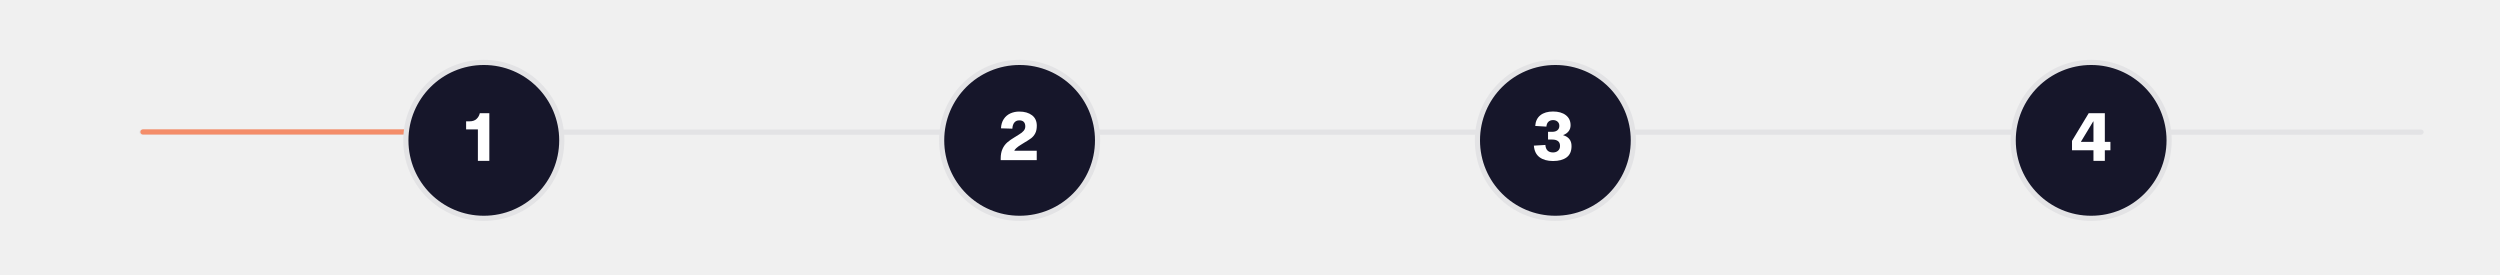
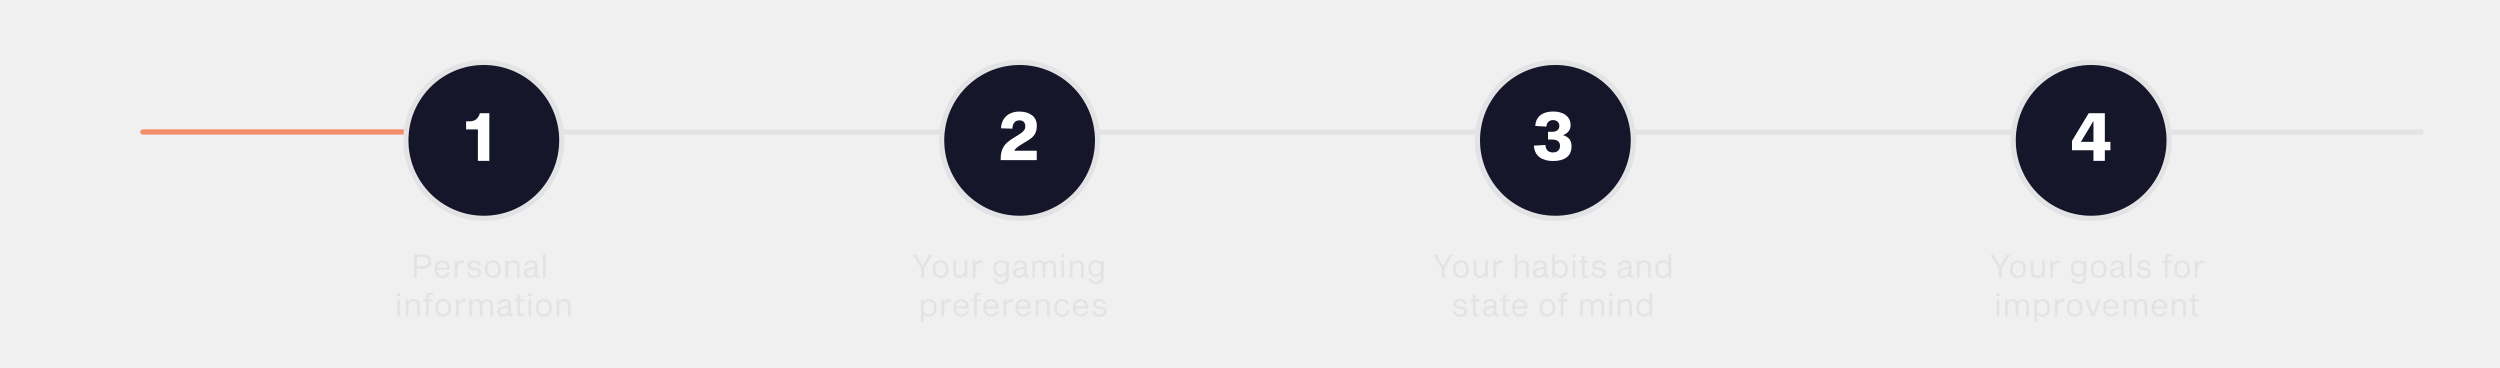
- <svg xmlns="http://www.w3.org/2000/svg" viewBox="0 0 9175.77 1007.71">
+ <svg xmlns="http://www.w3.org/2000/svg" viewBox="0 0 9175.77 1348.9">
  <defs>
    <style>
-       .cls-1, .cls-2 {
+       .cls-1, .cls-2, .cls-5 {
        fill: #e3e3e5;
      }

      .cls-1, .cls-3 {
        stroke: #e3e3e5;
      }

      .cls-1, .cls-2, .cls-3 {
        stroke-linecap: round;
        stroke-miterlimit: 10;
        stroke-width: 19px;
      }

      .cls-2 {
        stroke: #f48d69;
      }

      .cls-3 {
        fill: #16162a;
      }

      .cls-4 {
        fill: #fff;
      }
    </style>
  </defs>
  <g id="Layer_10" data-name="Layer 10">
    <line id="background-line" class="cls-1" x1="521.06" y1="484.94" x2="8885.9" y2="484.94" />
    <line id="progress-line" class="cls-2" x1="524.78" y1="484.28" x2="2010.59" y2="484.28" />
    <g>
      <circle class="cls-3" cx="1775.79" cy="515.21" r="286.17" />
      <circle class="cls-3" cx="3742.26" cy="515.21" r="286.17" />
      <circle class="cls-3" cx="5708.73" cy="515.21" r="286.17" />
      <circle class="cls-3" cx="7675.2" cy="515.21" r="286.17" />
    </g>
-     <path class="cls-4" d="M1796,415.51v175h-42V475h-43.25V445.26H1724q15.75,0,25-8.63a39.91,39.91,0,0,0,12-21.12Z" />
+     <path class="cls-4" d="M1796,415.5v175h-42V475h-43.25V445.25H1724q15.75,0,25-8.62a39.9,39.9,0,0,0,12-21.13Z" />
    <path class="cls-4" d="M3805.13,553.25v34.5H3672.88v-6q0-20.75,6.62-35.12A70.11,70.11,0,0,1,3696.63,523a177.52,177.52,0,0,1,26.5-18.75l17.25-10.75q11-6.5,16.87-13.5a24.16,24.16,0,0,0,5.88-16q0-10.74-5.5-16.5t-16.5-5.75q-11.25,0-17.88,7.63t-7.62,22.87L3673.88,471q1-20,10.12-33.87a56.76,56.76,0,0,1,24-20.75,78.09,78.09,0,0,1,33.13-6.88q28.74,0,46.5,13.38t17.75,38.62q0,17.25-6,28.25A53.58,53.58,0,0,1,3785,507.13,255.88,255.88,0,0,1,3760.38,523l-14,8.75A101.26,101.26,0,0,0,3729.75,544q-6.37,6-6.62,9.25Z" />
    <path class="cls-4" d="M5697.76,483.75q11.74,0,18.63-5.87t6.87-15.88q0-9.75-6.5-15.5t-16.5-5.75q-10.24,0-16.87,6t-7.63,18l-41-2.5q1.76-25.74,19-39.37t46.5-13.63q29.25,0,46.75,13.38t17.5,37.12q0,13-7.37,22.25a42.14,42.14,0,0,1-19.38,13.5v1q13.76,3.75,22,13.63t8.25,26.12q0,28.26-18.25,41.5T5700.26,591q-31,0-49.62-13.87t-20.88-42.63L5672,532q2,27.51,28.25,27.5,11.25,0,18.38-6.37t7.12-17.63q0-11.75-7.37-17.5t-20.63-5.75h-16v-28.5Z" />
-     <path class="cls-4" d="M7666.15,415.51h59.25V520.76h20.5v30.75h-20.5v39h-41.75v-39H7604.9V517Zm17.5,30.25h-1l-44.75,74v1h45.75Z" />
+     <path class="cls-4" d="M7666.15,415.5h59.25V520.75h20.5V551.5h-20.5v39h-41.75v-39H7604.9V517Zm17.5,30.25h-1l-44.75,74v1h45.75Z" />
+     <g>
+       <path class="cls-5" d="M1555,934.56q13.38,0,20.72,6.8t7.33,18.76q0,12.07-7.33,18.88T1555,985.8h-25v33.26h-10.65v-84.5Zm-1.53,42.13q9,0,13.84-4.2t4.85-12.37q0-8.16-4.85-12.37t-13.84-4.2H1530v33.14Z" />
+       <path class="cls-5" d="M1650.82,1001.31a28.51,28.51,0,0,1-9.35,13.66q-6.75,5.5-18.58,5.51a27.72,27.72,0,0,1-14.92-4,26.88,26.88,0,0,1-10.11-11.42,38.48,38.48,0,0,1-3.61-17.1,39,39,0,0,1,3.55-17.1,26.65,26.65,0,0,1,10-11.42,27.71,27.71,0,0,1,15-4,28.16,28.16,0,0,1,15.32,4.2,26.85,26.85,0,0,1,10.24,12.07q3.56,7.88,3,18.64h-47q.23,9.83,5.32,15.92a16.45,16.45,0,0,0,13.26,6.09q7.56,0,11.89-3.67a19.17,19.17,0,0,0,6-8.64ZM1610.05,969a22.86,22.86,0,0,0-5.51,13.49h36.57a22.66,22.66,0,0,0-5.56-13.49,16.31,16.31,0,0,0-12.78-5.45A16.1,16.1,0,0,0,1610.05,969Z" />
+       <path class="cls-5" d="M1668.69,956.81h9.46v10.65h.36a19.88,19.88,0,0,1,7.57-8.82,21.71,21.71,0,0,1,12-3.25,29.24,29.24,0,0,1,5.32.47v9.59c-2.6-.24-4.54-.36-5.8-.36q-8.64,0-13.78,5.33t-5.15,16.33v32.31h-9.94Z" />
+       <path class="cls-5" d="M1755.32,974.91a13.81,13.81,0,0,0-5.57-8.58,17,17,0,0,0-10.17-3.13q-6.16,0-9.83,2.72a8.68,8.68,0,0,0-3.67,7.34,6.43,6.43,0,0,0,3.32,6,29.55,29.55,0,0,0,9.47,3l6.62,1.07q9.71,1.65,15.09,5.38t5.39,12.49q0,9.22-7.16,14.26t-18.41,5q-11.24,0-18.52-5.33a20.6,20.6,0,0,1-8.58-14.08l9.12-2a15.55,15.55,0,0,0,6.15,10.12,20,20,0,0,0,12,3.49q6.75,0,11-3a9.44,9.44,0,0,0,4.26-8.11,6.94,6.94,0,0,0-3.49-6.51q-3.49-2-10.59-3.31l-6.51-1.18q-8.88-1.54-14.09-5.21t-5.2-12a15.51,15.51,0,0,1,3-9.35,19.34,19.34,0,0,1,8.47-6.39,32.1,32.1,0,0,1,12.3-2.24,29.06,29.06,0,0,1,11.78,2.36,23.64,23.64,0,0,1,8.76,6.39,18.48,18.48,0,0,1,4.2,8.76Z" />
+       <path class="cls-5" d="M1824.14,959.41a27,27,0,0,1,10.35,11.36,42,42,0,0,1,0,34.32,27,27,0,0,1-10.35,11.36,31.61,31.61,0,0,1-30.89,0,27,27,0,0,1-10.36-11.36,42,42,0,0,1,0-34.32,27,27,0,0,1,10.36-11.36,31.68,31.68,0,0,1,30.89,0Zm-1.42,46.33q5.27-6.57,5.26-17.81t-5.26-17.81a18.25,18.25,0,0,0-28,0q-5.26,6.57-5.27,17.81t5.27,17.81a18.25,18.25,0,0,0,28,0Z" />
+       <path class="cls-5" d="M1864.91,956.81v8.87h.35a19.62,19.62,0,0,1,8-7.57,24.59,24.59,0,0,1,11.6-2.72q9.58,0,15.86,5.68t6.27,16.45v41.54h-9.94V981q0-9-3.61-13.08t-11.19-4.08a15.79,15.79,0,0,0-14.55,9.17,25.35,25.35,0,0,0-2.37,11.54v34.56h-9.94V956.81Z" />
+       <path class="cls-5" d="M1979.59,1010.65v8.41a20.1,20.1,0,0,1-6,.59c-3.24,0-5.7-.67-7.4-2s-2.7-3.43-3-6.28h-.35a18.32,18.32,0,0,1-9,6.93,33.63,33.63,0,0,1-12,2.19,20.9,20.9,0,0,1-9.7-2.25,17.5,17.5,0,0,1-7-6.45,18,18,0,0,1-2.6-9.65q0-9.69,6.45-14t18.88-5.86a72.64,72.64,0,0,0,9.35-1.72,9.91,9.91,0,0,0,4.44-2.18,5,5,0,0,0,1.24-3.56,10.37,10.37,0,0,0-3.32-8.16q-3.32-3-10.29-3a17.18,17.18,0,0,0-9.53,2.72q-4.2,2.73-5.86,8.88l-9.11-2.25a21.5,21.5,0,0,1,8.82-13.08,27.81,27.81,0,0,1,16-4.55q12,0,17.58,5.2t5.62,14v32.66a4.57,4.57,0,0,0,.83,3.14,3.08,3.08,0,0,0,2.36.89A11.09,11.09,0,0,0,1979.59,1010.65ZM1962.9,985.8q-1.31,1.55-5,2.37t-10.95,1.77a22.87,22.87,0,0,0-10.06,3.73,9.58,9.58,0,0,0-4.14,8.35,9.94,9.94,0,0,0,3,7.63,11.28,11.28,0,0,0,8,2.78,23.33,23.33,0,0,0,8.87-1.78,16.68,16.68,0,0,0,7.34-5.85q3-4.09,3-10.6Z" />
+       <path class="cls-5" d="M2002.78,1019.06h-9.94V933.37h9.94Z" />
+       <path class="cls-5" d="M1468.26,1086.75h-10.18v-11.36h10.18Zm-.12,74.33h-9.94v-62.26h9.94Z" />
+       <path class="cls-5" d="M1498.56,1098.82v8.88h.35a19.68,19.68,0,0,1,8-7.57,24.6,24.6,0,0,1,11.6-2.73q9.59,0,15.86,5.69t6.27,16.45v41.54h-9.94V1123q0-9-3.61-13.08t-11.18-4.08a15.79,15.79,0,0,0-14.56,9.17,25.35,25.35,0,0,0-2.37,11.54v34.56h-9.94v-62.26Z" />
+       <path class="cls-5" d="M1575.84,1083.91q-2.25,1.54-2.25,6.39v8.52h14.32v7.7h-14.32v54.56h-9.94v-54.56h-10.41v-7.7h10.41v-9.46q0-15.39,16.81-15.39a28,28,0,0,1,9.11,1.19v8.16a34.33,34.33,0,0,0-7.57-1A10.81,10.81,0,0,0,1575.84,1083.91Z" />
+       <path class="cls-5" d="M1642.18,1101.43a27,27,0,0,1,10.35,11.36,42,42,0,0,1,0,34.32,27,27,0,0,1-10.35,11.36,31.61,31.61,0,0,1-30.89,0,27,27,0,0,1-10.36-11.36,42,42,0,0,1,0-34.32,27,27,0,0,1,10.36-11.36,31.61,31.61,0,0,1,30.89,0Zm-1.42,46.33q5.27-6.57,5.26-17.81t-5.26-17.81a18.25,18.25,0,0,0-28,0q-5.26,6.57-5.27,17.81t5.27,17.81a18.25,18.25,0,0,0,28,0Z" />
+       <path class="cls-5" d="M1673.48,1098.82H1683v10.66h.35a19.84,19.84,0,0,1,7.58-8.82,21.68,21.68,0,0,1,11.95-3.26,29.24,29.24,0,0,1,5.32.48v9.58q-3.9-.35-5.8-.35-8.64,0-13.78,5.32t-5.15,16.34v32.31h-9.94Z" />
+       <path class="cls-5" d="M1799.34,1099.89a18.35,18.35,0,0,1,7.46,7.46,24.66,24.66,0,0,1,2.78,12.19v41.54h-9.94V1123q0-9-3.32-13.08t-10.17-4.08a14,14,0,0,0-10.89,5.09q-4.5,5.08-4.5,15.15v35h-9.94V1123q0-9-3.26-13.08t-10.11-4.08a13.81,13.81,0,0,0-10.89,5.26q-4.5,5.28-4.5,15.45v34.56h-9.94v-62.26h9.47v8.88h.35a20.32,20.32,0,0,1,7.69-7.57,21.16,21.16,0,0,1,10.54-2.73,21.52,21.52,0,0,1,10.83,2.73,18.06,18.06,0,0,1,7.39,8q7.58-10.76,20.6-10.77A21.69,21.69,0,0,1,1799.34,1099.89Z" />
+       <path class="cls-5" d="M1882.13,1152.67v8.41a20.1,20.1,0,0,1-6,.59c-3.24,0-5.7-.67-7.4-2s-2.7-3.44-3-6.28h-.35a18.32,18.32,0,0,1-9,6.93,33.63,33.63,0,0,1-12,2.19,20.9,20.9,0,0,1-9.7-2.25,17.5,17.5,0,0,1-7-6.45,18,18,0,0,1-2.6-9.65q0-9.7,6.45-14t18.88-5.86a72.64,72.64,0,0,0,9.35-1.72,9.81,9.81,0,0,0,4.44-2.19,5,5,0,0,0,1.24-3.55,10.37,10.37,0,0,0-3.32-8.16q-3.31-3-10.29-3a17.18,17.18,0,0,0-9.53,2.72q-4.2,2.73-5.86,8.88l-9.11-2.25a21.5,21.5,0,0,1,8.82-13.08,27.74,27.74,0,0,1,16-4.56q12,0,17.58,5.21t5.62,14v32.66a4.62,4.62,0,0,0,.83,3.14,3.08,3.08,0,0,0,2.37.89A11.07,11.07,0,0,0,1882.13,1152.67Zm-16.69-24.85q-1.31,1.54-5,2.37t-11,1.77a22.92,22.92,0,0,0-10.06,3.73,9.56,9.56,0,0,0-4.14,8.34,10,10,0,0,0,3,7.64,11.28,11.28,0,0,0,8,2.78,23.33,23.33,0,0,0,8.87-1.78,16.68,16.68,0,0,0,7.34-5.85q3-4.1,3-10.6Z" />
+       <path class="cls-5" d="M1919.41,1153.56a15,15,0,0,0,3.07-.89v8.41a12,12,0,0,1-3.61,1,30.76,30.76,0,0,1-5,.42q-7.92,0-11.48-3.26t-3.55-11.06v-41.66H1888.4v-7.7h10.41V1081h9.94v17.87h14.32v7.7h-14.32v40.59c0,2.53.5,4.3,1.48,5.33s2.74,1.54,5.27,1.54A19.22,19.22,0,0,0,1919.41,1153.56Z" />
+       <path class="cls-5" d="M1949.7,1086.75h-10.18v-11.36h10.18Zm-.12,74.33h-9.94v-62.26h9.94Z" />
+       <path class="cls-5" d="M2011.42,1101.43a27,27,0,0,1,10.36,11.36,42,42,0,0,1,0,34.32,27,27,0,0,1-10.36,11.36,31.61,31.61,0,0,1-30.89,0,27,27,0,0,1-10.35-11.36,42,42,0,0,1,0-34.32,27,27,0,0,1,10.35-11.36,31.61,31.61,0,0,1,30.89,0Zm-1.42,46.33q5.26-6.57,5.27-17.81t-5.27-17.81a18.25,18.25,0,0,0-28,0q-5.27,6.57-5.26,17.81t5.26,17.81a18.25,18.25,0,0,0,28,0Z" />
+       <path class="cls-5" d="M2052.19,1098.82v8.88h.36a19.6,19.6,0,0,1,8-7.57,24.6,24.6,0,0,1,11.6-2.73q9.58,0,15.86,5.69t6.27,16.45v41.54h-9.94V1123q0-9-3.61-13.08t-11.18-4.08A15.79,15.79,0,0,0,2055,1115a25.35,25.35,0,0,0-2.37,11.54v34.56h-9.94v-62.26Z" />
+     </g>
+     <g>
+       <path class="cls-5" d="M3386.8,976.33,3411,934.56h11.71L3392,985.45v33.61h-10.65v-33.5l-30.65-51h11.95Z" />
+       <path class="cls-5" d="M3467.69,959.41a27,27,0,0,1,10.36,11.36,42,42,0,0,1,0,34.32,27,27,0,0,1-10.36,11.36,31.59,31.59,0,0,1-30.88,0,27,27,0,0,1-10.36-11.36,42,42,0,0,1,0-34.32,27,27,0,0,1,10.36-11.36,31.66,31.66,0,0,1,30.88,0Zm-1.41,46.33q5.25-6.57,5.26-17.81t-5.26-17.81a18.25,18.25,0,0,0-28.05,0q-5.28,6.57-5.27,17.81t5.27,17.81a18.25,18.25,0,0,0,28.05,0Z" />
+       <path class="cls-5" d="M3541.13,1019.06v-8.88h-.36a20.44,20.44,0,0,1-8.16,7.58,24.71,24.71,0,0,1-11.6,2.72q-9.59,0-15.8-5.68T3499,998.35V956.81h9.94v38.1q0,9,3.55,13.08t11.12,4.08a16,16,0,0,0,12.08-5.26q5-5.26,5-15.45V956.81h9.94v62.25Z" />
+       <path class="cls-5" d="M3570.6,956.81h9.47v10.65h.35a19.88,19.88,0,0,1,7.57-8.82,21.73,21.73,0,0,1,12-3.25,29.24,29.24,0,0,1,5.32.47v9.59q-3.9-.36-5.8-.36-8.64,0-13.78,5.33t-5.15,16.33v32.31h-9.94Z" />
+       <path class="cls-5" d="M3693,956.81h9.47v58q0,14.09-7.7,20.77t-20.59,6.68q-10.29,0-17.57-4.61t-10.12-14l9.47-2.25q1.89,6.63,6.51,9.65t11.71,3q18.34,0,18.35-19.77v-8.4h-.36a16.57,16.57,0,0,1-7.57,7.1,25.82,25.82,0,0,1-11.72,2.61,27.21,27.21,0,0,1-14.26-3.73,25.62,25.62,0,0,1-9.71-10.59,37.51,37.51,0,0,1,0-31.6,25.59,25.59,0,0,1,9.71-10.6,27.2,27.2,0,0,1,14.26-3.72,25.8,25.8,0,0,1,12,2.72,17.44,17.44,0,0,1,7.81,7.45h.36Zm-8.76,48.1a18.41,18.41,0,0,0,6.63-7.81,26.77,26.77,0,0,0,2.37-11.54q0-9.81-5.21-15.91a16.9,16.9,0,0,0-13.49-6.1,17.23,17.23,0,0,0-13.73,6q-5.21,6-5.21,16t5.21,16a18.41,18.41,0,0,0,23.43,3.31Z" />
+       <path class="cls-5" d="M3775.1,1010.65v8.41a20,20,0,0,1-6,.59c-3.24,0-5.7-.67-7.4-2s-2.7-3.43-3-6.28h-.35a18.3,18.3,0,0,1-9,6.93,33.53,33.53,0,0,1-12,2.19,20.94,20.94,0,0,1-9.71-2.25,17.48,17.48,0,0,1-7-6.45,18,18,0,0,1-2.6-9.65q0-9.69,6.45-14t18.88-5.86a73,73,0,0,0,9.35-1.72,9.92,9.92,0,0,0,4.43-2.18,5,5,0,0,0,1.25-3.56,10.37,10.37,0,0,0-3.32-8.16q-3.32-3-10.29-3a17.16,17.16,0,0,0-9.53,2.72q-4.2,2.73-5.86,8.88l-9.11-2.25a21.52,21.52,0,0,1,8.81-13.08,27.87,27.87,0,0,1,16-4.55q12,0,17.58,5.2t5.62,14v32.66a4.57,4.57,0,0,0,.83,3.14,3.08,3.08,0,0,0,2.36.89A11,11,0,0,0,3775.1,1010.65Zm-16.68-24.85q-1.3,1.55-5,2.37t-10.95,1.77a22.87,22.87,0,0,0-10.06,3.73,9.58,9.58,0,0,0-4.14,8.35,10,10,0,0,0,3,7.63,11.32,11.32,0,0,0,8,2.78,23.34,23.34,0,0,0,8.88-1.78,16.73,16.73,0,0,0,7.34-5.85q3-4.09,3-10.6Z" />
+       <path class="cls-5" d="M3865.58,957.87a18.35,18.35,0,0,1,7.46,7.46,24.69,24.69,0,0,1,2.78,12.19v41.54h-9.94V981q0-9-3.32-13.08t-10.18-4.08a14,14,0,0,0-10.88,5.09Q3837,974,3837,984v35h-9.94V981q0-9-3.26-13.08t-10.12-4.08a13.81,13.81,0,0,0-10.88,5.27q-4.5,5.27-4.5,15.44v34.56h-9.94V956.81h9.47v8.87h.35a20.25,20.25,0,0,1,7.69-7.57,21.15,21.15,0,0,1,10.54-2.72,21.51,21.51,0,0,1,10.83,2.72,18,18,0,0,1,7.39,8q7.57-10.77,20.6-10.77A21.68,21.68,0,0,1,3865.58,957.87Z" />
+       <path class="cls-5" d="M3905.52,944.73h-10.18V933.37h10.18Zm-.12,74.33h-9.94V956.81h9.94Z" />
+       <path class="cls-5" d="M3935.82,956.81v8.87h.35a19.68,19.68,0,0,1,8-7.57,24.59,24.59,0,0,1,11.6-2.72q9.58,0,15.86,5.68t6.27,16.45v41.54H3968V981q0-9-3.61-13.08t-11.18-4.08a15.79,15.79,0,0,0-14.56,9.17,25.35,25.35,0,0,0-2.37,11.54v34.56h-9.94V956.81Z" />
+       <path class="cls-5" d="M4041.5,956.81H4051v58q0,14.09-7.69,20.77t-20.59,6.68q-10.3,0-17.58-4.61t-10.12-14l9.47-2.25q1.89,6.63,6.51,9.65t11.72,3q18.34,0,18.34-19.77v-8.4h-.35a16.6,16.6,0,0,1-7.58,7.1,25.79,25.79,0,0,1-11.72,2.61,27.26,27.26,0,0,1-14.26-3.73,25.6,25.6,0,0,1-9.7-10.59,37.51,37.51,0,0,1,0-31.6,25.57,25.57,0,0,1,9.7-10.6,27.25,27.25,0,0,1,14.26-3.72,25.84,25.84,0,0,1,12,2.72,17.49,17.49,0,0,1,7.81,7.45h.35Zm-8.75,48.1a18.39,18.39,0,0,0,6.62-7.81,26.77,26.77,0,0,0,2.37-11.54q0-9.81-5.21-15.91a16.9,16.9,0,0,0-13.49-6.1,17.23,17.23,0,0,0-13.73,6q-5.2,6-5.2,16t5.2,16a17.16,17.16,0,0,0,13.73,6.1A17.33,17.33,0,0,0,4032.75,1004.91Z" />
+       <path class="cls-5" d="M3398.05,1159.72a17.61,17.61,0,0,1-7.81-7.64h-.36v30.77h-9.94v-84h9.47v9.47h.35a18.6,18.6,0,0,1,8-8,25.8,25.8,0,0,1,12.31-2.9,26.27,26.27,0,0,1,24.5,15.45,43,43,0,0,1,0,34.2,26.27,26.27,0,0,1-24.5,15.45A25.72,25.72,0,0,1,3398.05,1159.72Zm-3.55-47.58q-5.33,6.57-5.33,17.81t5.33,17.81a17.1,17.1,0,0,0,14,6.57,17.35,17.35,0,0,0,14.2-6.57q5.33-6.57,5.33-17.81t-5.33-17.81a17.35,17.35,0,0,0-14.2-6.57A17.1,17.1,0,0,0,3394.5,1112.14Z" />
+       <path class="cls-5" d="M3455.44,1098.82h9.47v10.66h.36a19.82,19.82,0,0,1,7.57-8.82,21.7,21.7,0,0,1,11.95-3.26,29.35,29.35,0,0,1,5.33.48v9.58c-2.6-.23-4.54-.35-5.8-.35q-8.64,0-13.79,5.32t-5.14,16.34v32.31h-9.95Z" />
+       <path class="cls-5" d="M3555.45,1143.32a28.46,28.46,0,0,1-9.35,13.67q-6.75,5.51-18.58,5.51a27.78,27.78,0,0,1-14.91-4,26.9,26.9,0,0,1-10.12-11.42,38.48,38.48,0,0,1-3.61-17.1,39,39,0,0,1,3.55-17.1,26.71,26.71,0,0,1,10-11.42,27.72,27.72,0,0,1,15-4,28.23,28.23,0,0,1,15.33,4.21,26.83,26.83,0,0,1,10.23,12.07q3.55,7.88,3,18.64h-47q.24,9.83,5.32,15.92a16.45,16.45,0,0,0,13.26,6.09q7.58,0,11.89-3.67a19.17,19.17,0,0,0,6-8.64ZM3514.68,1111a22.89,22.89,0,0,0-5.51,13.5h36.57a22.63,22.63,0,0,0-5.56-13.5,16.31,16.31,0,0,0-12.78-5.44A16.13,16.13,0,0,0,3514.68,1111Z" />
+       <path class="cls-5" d="M3587.4,1083.91q-2.25,1.54-2.25,6.39v8.52h14.33v7.7h-14.33v54.56h-9.94v-54.56H3564.8v-7.7h10.41v-9.46q0-15.39,16.81-15.39a28,28,0,0,1,9.11,1.19v8.16a34.25,34.25,0,0,0-7.57-1A10.81,10.81,0,0,0,3587.4,1083.91Z" />
+       <path class="cls-5" d="M3665.4,1143.32a28.53,28.53,0,0,1-9.35,13.67q-6.75,5.51-18.58,5.51a27.81,27.81,0,0,1-14.92-4,27,27,0,0,1-10.12-11.42,38.61,38.61,0,0,1-3.61-17.1,39,39,0,0,1,3.56-17.1,26.58,26.58,0,0,1,10-11.42,27.72,27.72,0,0,1,15-4,28.19,28.19,0,0,1,15.32,4.21,26.85,26.85,0,0,1,10.24,12.07q3.56,7.88,3,18.64h-47q.24,9.83,5.33,15.92a16.45,16.45,0,0,0,13.26,6.09q7.56,0,11.89-3.67a19.17,19.17,0,0,0,6-8.64ZM3624.62,1111a22.88,22.88,0,0,0-5.5,13.5h36.57a22.69,22.69,0,0,0-5.56-13.5,16.34,16.34,0,0,0-12.78-5.44A16.16,16.16,0,0,0,3624.62,1111Z" />
+       <path class="cls-5" d="M3683.26,1098.82h9.47v10.66h.36a19.82,19.82,0,0,1,7.57-8.82,21.7,21.7,0,0,1,12-3.26,29.35,29.35,0,0,1,5.33.48v9.58c-2.6-.23-4.54-.35-5.8-.35q-8.64,0-13.79,5.32t-5.14,16.34v32.31h-9.95Z" />
+       <path class="cls-5" d="M3783.27,1143.32a28.46,28.46,0,0,1-9.35,13.67q-6.75,5.51-18.58,5.51a27.8,27.8,0,0,1-14.91-4,26.9,26.9,0,0,1-10.12-11.42,38.48,38.48,0,0,1-3.61-17.1,39,39,0,0,1,3.55-17.1,26.71,26.71,0,0,1,10-11.42,27.72,27.72,0,0,1,15-4,28.23,28.23,0,0,1,15.33,4.21,26.83,26.83,0,0,1,10.23,12.07q3.55,7.88,3,18.64h-47q.24,9.83,5.32,15.92a16.48,16.48,0,0,0,13.26,6.09q7.57,0,11.89-3.67a19.17,19.17,0,0,0,6-8.64ZM3742.5,1111a22.82,22.82,0,0,0-5.5,13.5h36.57A22.7,22.7,0,0,0,3768,1111a16.31,16.31,0,0,0-12.78-5.44A16.13,16.13,0,0,0,3742.5,1111Z" />
+       <path class="cls-5" d="M3810.61,1098.82v8.88h.35a19.68,19.68,0,0,1,8.05-7.57,24.6,24.6,0,0,1,11.6-2.73q9.58,0,15.86,5.69t6.27,16.45v41.54h-9.94V1123q0-9-3.61-13.08t-11.19-4.08a15.79,15.79,0,0,0-14.55,9.17,25.35,25.35,0,0,0-2.37,11.54v34.56h-9.94v-62.26Z" />
+       <path class="cls-5" d="M3909.31,1150.07a25.21,25.21,0,0,0,5.8-9.94l10.18,1.54a32.42,32.42,0,0,1-9.23,14.55q-6.75,6.29-18.47,6.28a28.33,28.33,0,0,1-15.09-4,26.82,26.82,0,0,1-10.17-11.36,42.45,42.45,0,0,1,0-34.26,26.75,26.75,0,0,1,10.17-11.42,28.33,28.33,0,0,1,15.09-4q11.37,0,17.58,5.51a31.66,31.66,0,0,1,8.7,11.66l-9.35,3.07q-4.86-12.08-16.93-12.07a16.34,16.34,0,0,0-13.61,6.57q-5.08,6.57-5.09,17.81t5.09,17.81a16.34,16.34,0,0,0,13.61,6.57Q3905.29,1154.33,3909.31,1150.07Z" />
+       <path class="cls-5" d="M3994.4,1143.32a28.4,28.4,0,0,1-9.35,13.67q-6.74,5.51-18.58,5.51a27.8,27.8,0,0,1-14.91-4,27,27,0,0,1-10.12-11.42,38.48,38.48,0,0,1-3.61-17.1,39.17,39.17,0,0,1,3.55-17.1,26.71,26.71,0,0,1,10-11.42,27.72,27.72,0,0,1,15-4,28.23,28.23,0,0,1,15.33,4.21,26.85,26.85,0,0,1,10.24,12.07q3.54,7.88,3,18.64h-47q.24,9.83,5.33,15.92a16.45,16.45,0,0,0,13.25,6.09q7.58,0,11.9-3.67a19.07,19.07,0,0,0,6-8.64ZM3953.63,1111a22.88,22.88,0,0,0-5.5,13.5h36.57a22.75,22.75,0,0,0-5.56-13.5,16.34,16.34,0,0,0-12.79-5.44A16.15,16.15,0,0,0,3953.63,1111Z" />
+       <path class="cls-5" d="M4050.26,1116.93a13.76,13.76,0,0,0-5.56-8.58,17,17,0,0,0-10.18-3.13q-6.15,0-9.82,2.72a8.65,8.65,0,0,0-3.67,7.34,6.43,6.43,0,0,0,3.31,6,29.89,29.89,0,0,0,9.47,3l6.63,1.07q9.7,1.65,15.09,5.38t5.38,12.49q0,9.22-7.16,14.26t-18.4,5q-11.25,0-18.52-5.33a20.57,20.57,0,0,1-8.58-14.08l9.11-2a15.59,15.59,0,0,0,6.15,10.11,19.94,19.94,0,0,0,12,3.5q6.75,0,11-3a9.44,9.44,0,0,0,4.27-8.11,6.94,6.94,0,0,0-3.5-6.51q-3.48-2-10.59-3.31l-6.51-1.19q-8.88-1.53-14.08-5.2t-5.21-12a15.52,15.52,0,0,1,3-9.35,19.25,19.25,0,0,1,8.46-6.39,32.15,32.15,0,0,1,12.31-2.25,29,29,0,0,1,11.78,2.37,23.69,23.69,0,0,1,8.75,6.39,18.48,18.48,0,0,1,4.2,8.76Z" />
+     </g>
+     <g>
+       <path class="cls-5" d="M5296.82,976.33,5321,934.56h11.71L5302,985.45v33.61h-10.65v-33.5l-30.65-51h12Z" />
+       <path class="cls-5" d="M5377.72,959.41a27.09,27.09,0,0,1,10.35,11.36,42,42,0,0,1,0,34.32,27,27,0,0,1-10.35,11.36,31.61,31.61,0,0,1-30.89,0,27,27,0,0,1-10.36-11.36,42,42,0,0,1,0-34.32,27,27,0,0,1,10.36-11.36,31.68,31.68,0,0,1,30.89,0Zm-1.42,46.33q5.25-6.57,5.26-17.81t-5.26-17.81a18.25,18.25,0,0,0-28.05,0q-5.27,6.57-5.27,17.81t5.27,17.81a18.25,18.25,0,0,0,28.05,0Z" />
+       <path class="cls-5" d="M5451.15,1019.06v-8.88h-.36a20.44,20.44,0,0,1-8.16,7.58,24.74,24.74,0,0,1-11.6,2.72q-9.58,0-15.8-5.68T5409,998.35V956.81H5419v38.1q0,9,3.55,13.08t11.12,4.08a16,16,0,0,0,12.07-5.26q5-5.26,5-15.45V956.81h9.94v62.25Z" />
+       <path class="cls-5" d="M5480.62,956.81h9.47v10.65h.35a19.84,19.84,0,0,1,7.58-8.82,21.67,21.67,0,0,1,11.95-3.25,29.24,29.24,0,0,1,5.32.47v9.59q-3.9-.36-5.8-.36-8.64,0-13.78,5.33t-5.15,16.33v32.31h-9.94Z" />
+       <path class="cls-5" d="M5569.38,933.37v32.31h.35a20.55,20.55,0,0,1,8.11-7.57,23.73,23.73,0,0,1,11.3-2.72q9.46,0,15.68,5.68t6.22,16.45v41.54h-9.94V981q0-9-3.61-13.08t-11.19-4.08a15,15,0,0,0-8.16,2.48,18,18,0,0,0-6.34,7.34,25.79,25.79,0,0,0-2.42,11.6v33.85h-9.94V933.37Z" />
+       <path class="cls-5" d="M5683.58,1010.65v8.41a20,20,0,0,1-6,.59c-3.24,0-5.7-.67-7.4-2s-2.7-3.43-3-6.28h-.35a18.3,18.3,0,0,1-9,6.93,33.53,33.53,0,0,1-11.95,2.19,20.87,20.87,0,0,1-9.7-2.25,17.5,17.5,0,0,1-7-6.45,18,18,0,0,1-2.6-9.65q0-9.69,6.45-14t18.88-5.86a72.64,72.64,0,0,0,9.35-1.72,9.81,9.81,0,0,0,4.43-2.18,5,5,0,0,0,1.25-3.56,10.37,10.37,0,0,0-3.32-8.16q-3.32-3-10.29-3a17.18,17.18,0,0,0-9.53,2.72q-4.2,2.73-5.86,8.88l-9.11-2.25a21.5,21.5,0,0,1,8.82-13.08,27.81,27.81,0,0,1,16-4.55q12,0,17.58,5.2t5.62,14v32.66a4.57,4.57,0,0,0,.83,3.14,3.08,3.08,0,0,0,2.36.89A11,11,0,0,0,5683.58,1010.65ZM5666.9,985.8q-1.31,1.55-5,2.37t-10.95,1.77a22.87,22.87,0,0,0-10.06,3.73,9.58,9.58,0,0,0-4.14,8.35,9.94,9.94,0,0,0,3,7.63,11.28,11.28,0,0,0,8,2.78,23.34,23.34,0,0,0,8.88-1.78,16.68,16.68,0,0,0,7.34-5.85q3-4.09,3-10.6Z" />
+       <path class="cls-5" d="M5741.57,959.41a26.81,26.81,0,0,1,10,11.42,43,43,0,0,1,0,34.2,26.27,26.27,0,0,1-24.5,15.45,26.08,26.08,0,0,1-12.43-3,17.52,17.52,0,0,1-7.93-7.93h-.35v9.47h-9.47V933.37h9.94V965.8h.36a18,18,0,0,1,7.87-7.57,25.23,25.23,0,0,1,12-2.84A26.75,26.75,0,0,1,5741.57,959.41Zm-2,46.33q5.32-6.57,5.33-17.81t-5.33-17.81a17.35,17.35,0,0,0-14.2-6.57,17.1,17.1,0,0,0-14,6.57q-5.32,6.57-5.33,17.81t5.33,17.81a17.1,17.1,0,0,0,14,6.57A17.35,17.35,0,0,0,5739.56,1005.74Z" />
+       <path class="cls-5" d="M5782.05,944.73h-10.18V933.37h10.18Zm-.12,74.33H5772V956.81h9.94Z" />
+       <path class="cls-5" d="M5826.9,1011.54a15.12,15.12,0,0,0,3.08-.89v8.41a12,12,0,0,1-3.61,1,30.85,30.85,0,0,1-5,.42q-7.93,0-11.48-3.26t-3.55-11.06V964.5H5795.9v-7.69h10.41V938.94h9.94v17.87h14.32v7.69h-14.32v40.59c0,2.53.49,4.3,1.48,5.33s2.74,1.54,5.27,1.54A19.05,19.05,0,0,0,5826.9,1011.54Z" />
+       <path class="cls-5" d="M5883.71,974.91a13.79,13.79,0,0,0-5.56-8.58A17,17,0,0,0,5868,963.2q-6.15,0-9.82,2.72a8.65,8.65,0,0,0-3.67,7.34,6.43,6.43,0,0,0,3.31,6,29.63,29.63,0,0,0,9.47,3l6.63,1.07q9.7,1.65,15.09,5.38t5.38,12.49q0,9.22-7.16,14.26t-18.4,5q-11.25,0-18.52-5.33a20.53,20.53,0,0,1-8.58-14.08l9.11-2a15.63,15.63,0,0,0,6.15,10.12,20,20,0,0,0,12,3.49q6.73,0,11-3a9.44,9.44,0,0,0,4.26-8.11,6.94,6.94,0,0,0-3.49-6.51q-3.49-2-10.59-3.31l-6.51-1.18q-8.88-1.54-14.08-5.21t-5.21-12a15.52,15.52,0,0,1,3-9.35,19.25,19.25,0,0,1,8.46-6.39,32.15,32.15,0,0,1,12.31-2.24,29,29,0,0,1,11.77,2.36,23.64,23.64,0,0,1,8.76,6.39,18.48,18.48,0,0,1,4.2,8.76Z" />
+       <path class="cls-5" d="M5994.36,1010.65v8.41a20,20,0,0,1-6,.59c-3.24,0-5.7-.67-7.4-2s-2.7-3.43-3-6.28h-.35a18.3,18.3,0,0,1-9,6.93,33.53,33.53,0,0,1-12,2.19,20.87,20.87,0,0,1-9.7-2.25,17.5,17.5,0,0,1-7-6.45,18,18,0,0,1-2.6-9.65q0-9.69,6.45-14t18.88-5.86a72.64,72.64,0,0,0,9.35-1.72,9.81,9.81,0,0,0,4.43-2.18,5,5,0,0,0,1.25-3.56,10.37,10.37,0,0,0-3.32-8.16q-3.31-3-10.29-3a17.18,17.18,0,0,0-9.53,2.72q-4.2,2.73-5.86,8.88l-9.11-2.25a21.5,21.5,0,0,1,8.82-13.08,27.81,27.81,0,0,1,16-4.55q12,0,17.58,5.2t5.62,14v32.66a4.57,4.57,0,0,0,.83,3.14,3.08,3.08,0,0,0,2.36.89A11,11,0,0,0,5994.36,1010.65Zm-16.68-24.85q-1.31,1.55-5,2.37t-10.95,1.77a22.87,22.87,0,0,0-10.06,3.73,9.58,9.58,0,0,0-4.14,8.35,9.94,9.94,0,0,0,3,7.63,11.28,11.28,0,0,0,8,2.78,23.34,23.34,0,0,0,8.88-1.78,16.68,16.68,0,0,0,7.34-5.85q3-4.09,3-10.6Z" />
+       <path class="cls-5" d="M6017.09,956.81v8.87h.35a19.68,19.68,0,0,1,8.05-7.57,24.59,24.59,0,0,1,11.6-2.72q9.58,0,15.86,5.68t6.27,16.45v41.54h-9.94V981q0-9-3.61-13.08t-11.18-4.08a15.79,15.79,0,0,0-14.56,9.17,25.35,25.35,0,0,0-2.37,11.54v34.56h-9.94V956.81Z" />
+       <path class="cls-5" d="M6115.26,958.23a18.1,18.1,0,0,1,7.87,7.57h.35V933.37h9.94v85.69H6124v-9.47h-.36a17.52,17.52,0,0,1-7.93,7.93,26.08,26.08,0,0,1-12.43,3,26.24,26.24,0,0,1-24.49-15.45,43,43,0,0,1,0-34.2,26.21,26.21,0,0,1,24.49-15.44A25.3,25.3,0,0,1,6115.26,958.23Zm3.61,47.51q5.32-6.57,5.32-17.81t-5.32-17.81a17.12,17.12,0,0,0-14-6.57,17.35,17.35,0,0,0-14.2,6.57q-5.32,6.57-5.33,17.81t5.33,17.81a17.35,17.35,0,0,0,14.2,6.57A17.12,17.12,0,0,0,6118.87,1005.74Z" />
+       <path class="cls-5" d="M5374.58,1116.93a13.81,13.81,0,0,0-5.56-8.58,17,17,0,0,0-10.18-3.13q-6.17,0-9.83,2.72a8.67,8.67,0,0,0-3.66,7.34,6.43,6.43,0,0,0,3.31,6,29.8,29.8,0,0,0,9.47,3l6.63,1.07q9.69,1.65,15.08,5.38t5.39,12.49q0,9.22-7.16,14.26t-18.4,5q-11.25,0-18.53-5.33a20.6,20.6,0,0,1-8.58-14.08l9.12-2a15.55,15.55,0,0,0,6.15,10.11,19.93,19.93,0,0,0,11.95,3.5q6.75,0,11-3a9.45,9.45,0,0,0,4.26-8.11,6.93,6.93,0,0,0-3.49-6.51q-3.5-2-10.59-3.31l-6.51-1.19q-8.88-1.53-14.08-5.2t-5.21-12a15.46,15.46,0,0,1,3-9.35,19.25,19.25,0,0,1,8.46-6.39,32.15,32.15,0,0,1,12.31-2.25,28.88,28.88,0,0,1,11.77,2.37,23.64,23.64,0,0,1,8.76,6.39,18.48,18.48,0,0,1,4.2,8.76Z" />
+       <path class="cls-5" d="M5426.3,1153.56a15,15,0,0,0,3.07-.89v8.41a12,12,0,0,1-3.61,1,30.76,30.76,0,0,1-5,.42q-7.92,0-11.48-3.26t-3.55-11.06v-41.66h-10.41v-7.7h10.41V1081h9.94v17.87H5430v7.7h-14.32v40.59c0,2.53.5,4.3,1.48,5.33s2.74,1.54,5.27,1.54A19.22,19.22,0,0,0,5426.3,1153.56Z" />
+       <path class="cls-5" d="M5499.44,1152.67v8.41a20.1,20.1,0,0,1-6,.59c-3.24,0-5.7-.67-7.4-2a8.84,8.84,0,0,1-3-6.28h-.36a18.32,18.32,0,0,1-9,6.93,33.63,33.63,0,0,1-12,2.19,20.9,20.9,0,0,1-9.7-2.25,17.5,17.5,0,0,1-7-6.45,18,18,0,0,1-2.6-9.65q0-9.7,6.45-14t18.88-5.86a72.64,72.64,0,0,0,9.35-1.72,9.81,9.81,0,0,0,4.44-2.19,5,5,0,0,0,1.24-3.55,10.37,10.37,0,0,0-3.32-8.16q-3.32-3-10.29-3a17.18,17.18,0,0,0-9.53,2.72q-4.2,2.73-5.86,8.88l-9.11-2.25a21.5,21.5,0,0,1,8.82-13.08,27.74,27.74,0,0,1,16-4.56q12,0,17.58,5.21t5.62,14v32.66a4.62,4.62,0,0,0,.83,3.14,3.08,3.08,0,0,0,2.36.89A11.09,11.09,0,0,0,5499.44,1152.67Zm-16.69-24.85q-1.31,1.54-5,2.37t-10.95,1.77a22.87,22.87,0,0,0-10.06,3.73,9.56,9.56,0,0,0-4.14,8.34,10,10,0,0,0,3,7.64,11.28,11.28,0,0,0,8.05,2.78,23.33,23.33,0,0,0,8.87-1.78,16.68,16.68,0,0,0,7.34-5.85q3-4.1,3-10.6Z" />
+       <path class="cls-5" d="M5536.72,1153.56a15,15,0,0,0,3.07-.89v8.41a12,12,0,0,1-3.61,1,30.76,30.76,0,0,1-5,.42q-7.92,0-11.48-3.26t-3.55-11.06v-41.66h-10.41v-7.7h10.41V1081h9.94v17.87h14.32v7.7h-14.32v40.59c0,2.53.5,4.3,1.48,5.33s2.74,1.54,5.27,1.54A19.22,19.22,0,0,0,5536.72,1153.56Z" />
+       <path class="cls-5" d="M5606.07,1143.32a28.46,28.46,0,0,1-9.35,13.67q-6.75,5.51-18.58,5.51a27.75,27.75,0,0,1-14.91-4,26.9,26.9,0,0,1-10.12-11.42,38.48,38.48,0,0,1-3.61-17.1,39,39,0,0,1,3.55-17.1,26.65,26.65,0,0,1,10-11.42,27.72,27.72,0,0,1,15-4,28.23,28.23,0,0,1,15.33,4.21,26.83,26.83,0,0,1,10.23,12.07q3.56,7.88,3,18.64h-47q.22,9.83,5.32,15.92a16.45,16.45,0,0,0,13.26,6.09q7.57,0,11.89-3.67a19.17,19.17,0,0,0,6-8.64ZM5565.3,1111a22.89,22.89,0,0,0-5.51,13.5h36.57a22.63,22.63,0,0,0-5.56-13.5,16.32,16.32,0,0,0-12.78-5.44A16.13,16.13,0,0,0,5565.3,1111Z" />
+       <path class="cls-5" d="M5695,1101.43a27,27,0,0,1,10.36,11.36,42,42,0,0,1,0,34.32,27,27,0,0,1-10.36,11.36,31.59,31.59,0,0,1-30.88,0,27,27,0,0,1-10.36-11.36,42,42,0,0,1,0-34.32,27,27,0,0,1,10.36-11.36,31.59,31.59,0,0,1,30.88,0Zm-1.42,46.33q5.27-6.57,5.27-17.81t-5.27-17.81a18.24,18.24,0,0,0-28,0q-5.28,6.57-5.27,17.81t5.27,17.81a18.24,18.24,0,0,0,28,0Z" />
+       <path class="cls-5" d="M5740.39,1083.91q-2.25,1.54-2.25,6.39v8.52h14.32v7.7h-14.32v54.56h-9.94v-54.56h-10.41v-7.7h10.41v-9.46q0-15.39,16.81-15.39a28,28,0,0,1,9.11,1.19v8.16a34.33,34.33,0,0,0-7.57-1A10.81,10.81,0,0,0,5740.39,1083.91Z" />
+       <path class="cls-5" d="M5877.14,1099.89a18.35,18.35,0,0,1,7.46,7.46,24.66,24.66,0,0,1,2.78,12.19v41.54h-9.94V1123q0-9-3.32-13.08t-10.17-4.08a14,14,0,0,0-10.89,5.09q-4.5,5.08-4.5,15.15v35h-9.94V1123q0-9-3.26-13.08t-10.11-4.08a13.83,13.83,0,0,0-10.89,5.26q-4.5,5.28-4.5,15.45v34.56h-9.94v-62.26h9.47v8.88h.35a20.32,20.32,0,0,1,7.69-7.57,21.16,21.16,0,0,1,10.54-2.73,21.52,21.52,0,0,1,10.83,2.73,18.06,18.06,0,0,1,7.39,8q7.57-10.76,20.6-10.77A21.69,21.69,0,0,1,5877.14,1099.89Z" />
+       <path class="cls-5" d="M5917.08,1086.75H5906.9v-11.36h10.18Zm-.11,74.33H5907v-62.26H5917Z" />
+       <path class="cls-5" d="M5947.38,1098.82v8.88h.36a19.6,19.6,0,0,1,8-7.57,24.6,24.6,0,0,1,11.6-2.73q9.59,0,15.86,5.69t6.27,16.45v41.54h-9.94V1123q0-9-3.61-13.08t-11.18-4.08a15.79,15.79,0,0,0-14.56,9.17,25.35,25.35,0,0,0-2.37,11.54v34.56h-9.94v-62.26Z" />
+       <path class="cls-5" d="M6045.55,1100.24a18.12,18.12,0,0,1,7.87,7.58h.36v-32.43h9.94v85.69h-9.47v-9.47h-.36a17.52,17.52,0,0,1-7.93,7.93,26,26,0,0,1-12.42,3,26.24,26.24,0,0,1-24.5-15.45,43,43,0,0,1,0-34.2,26.24,26.24,0,0,1,24.5-15.45A25.37,25.37,0,0,1,6045.55,1100.24Zm3.61,47.52q5.33-6.57,5.33-17.81t-5.33-17.81a17.12,17.12,0,0,0-14-6.57,17.36,17.36,0,0,0-14.2,6.57q-5.33,6.57-5.32,17.81t5.32,17.81a17.36,17.36,0,0,0,14.2,6.57A17.12,17.12,0,0,0,6049.16,1147.76Z" />
+     </g>
+     <g>
+       <path class="cls-5" d="M7341.41,976.33l24.14-41.77h11.72l-30.66,50.89v33.61H7336v-33.5l-30.65-51h11.95Z" />
+       <path class="cls-5" d="M7422.3,959.41a27,27,0,0,1,10.35,11.36,42,42,0,0,1,0,34.32,27,27,0,0,1-10.35,11.36,31.61,31.61,0,0,1-30.89,0,27,27,0,0,1-10.36-11.36,42,42,0,0,1,0-34.32,27,27,0,0,1,10.36-11.36,31.68,31.68,0,0,1,30.89,0Zm-1.42,46.33q5.27-6.57,5.26-17.81t-5.26-17.81a18.25,18.25,0,0,0-28.05,0q-5.27,6.57-5.27,17.81t5.27,17.81a18.25,18.25,0,0,0,28.05,0Z" />
+       <path class="cls-5" d="M7495.73,1019.06v-8.88h-.35a20.54,20.54,0,0,1-8.17,7.58,24.71,24.71,0,0,1-11.6,2.72q-9.58,0-15.8-5.68t-6.21-16.45V956.81h9.94v38.1q0,9,3.55,13.08t11.13,4.08a16,16,0,0,0,12.07-5.26q5-5.26,5-15.45V956.81h9.94v62.25Z" />
+       <path class="cls-5" d="M7525.2,956.81h9.47v10.65h.35a19.84,19.84,0,0,1,7.58-8.82,21.67,21.67,0,0,1,11.95-3.25,29.43,29.43,0,0,1,5.33.47v9.59q-3.91-.36-5.8-.36-8.64,0-13.79,5.33t-5.15,16.33v32.31h-9.94Z" />
+       <path class="cls-5" d="M7647.57,956.81H7657v58q0,14.09-7.69,20.77t-20.6,6.68q-10.29,0-17.57-4.61t-10.12-14l9.47-2.25q1.89,6.63,6.51,9.65t11.71,3q18.34,0,18.35-19.77v-8.4h-.36a16.57,16.57,0,0,1-7.57,7.1,25.79,25.79,0,0,1-11.72,2.61,27.23,27.23,0,0,1-14.26-3.73,25.53,25.53,0,0,1-9.7-10.59,37.41,37.41,0,0,1,0-31.6,25.5,25.5,0,0,1,9.7-10.6,27.22,27.22,0,0,1,14.26-3.72,25.8,25.8,0,0,1,11.95,2.72,17.46,17.46,0,0,1,7.82,7.45h.35Zm-8.76,48.1a18.41,18.41,0,0,0,6.63-7.81,26.77,26.77,0,0,0,2.37-11.54q0-9.81-5.21-15.91a16.9,16.9,0,0,0-13.49-6.1,17.23,17.23,0,0,0-13.73,6q-5.21,6-5.21,16t5.21,16a18.41,18.41,0,0,0,23.43,3.31Z" />
+       <path class="cls-5" d="M7718.05,959.41a27,27,0,0,1,10.35,11.36,42,42,0,0,1,0,34.32,27,27,0,0,1-10.35,11.36,31.61,31.61,0,0,1-30.89,0,27,27,0,0,1-10.36-11.36,42,42,0,0,1,0-34.32,27,27,0,0,1,10.36-11.36,31.68,31.68,0,0,1,30.89,0Zm-1.42,46.33q5.27-6.57,5.26-17.81t-5.26-17.81a18.25,18.25,0,0,0-28.05,0q-5.27,6.57-5.27,17.81t5.27,17.81a18.25,18.25,0,0,0,28.05,0Z" />
+       <path class="cls-5" d="M7801.9,1010.65v8.41a20.1,20.1,0,0,1-6,.59c-3.24,0-5.7-.67-7.4-2s-2.7-3.43-3-6.28h-.36a18.32,18.32,0,0,1-9,6.93,33.63,33.63,0,0,1-12,2.19,20.9,20.9,0,0,1-9.7-2.25,17.41,17.41,0,0,1-7-6.45,17.91,17.91,0,0,1-2.61-9.65q0-9.69,6.45-14t18.88-5.86a72.64,72.64,0,0,0,9.35-1.72,9.91,9.91,0,0,0,4.44-2.18,5,5,0,0,0,1.24-3.56,10.4,10.4,0,0,0-3.31-8.16q-3.32-3-10.3-3a17.18,17.18,0,0,0-9.53,2.72q-4.2,2.73-5.86,8.88L7747.1,973a21.5,21.5,0,0,1,8.82-13.08,27.81,27.81,0,0,1,16-4.55q12,0,17.58,5.2t5.62,14v32.66a4.62,4.62,0,0,0,.83,3.14,3.08,3.08,0,0,0,2.37.89A11.07,11.07,0,0,0,7801.9,1010.65Zm-16.69-24.85q-1.3,1.55-5,2.37t-11,1.77a22.92,22.92,0,0,0-10.06,3.73A9.58,9.58,0,0,0,7755,1002a10,10,0,0,0,3,7.63,11.28,11.28,0,0,0,8.05,2.78,23.33,23.33,0,0,0,8.87-1.78,16.68,16.68,0,0,0,7.34-5.85q3-4.09,3-10.6Z" />
+       <path class="cls-5" d="M7825.09,1019.06h-9.94V933.37h9.94Z" />
+       <path class="cls-5" d="M7884.27,974.91a13.81,13.81,0,0,0-5.57-8.58,17,17,0,0,0-10.17-3.13q-6.16,0-9.83,2.72a8.68,8.68,0,0,0-3.67,7.34,6.43,6.43,0,0,0,3.32,6,29.55,29.55,0,0,0,9.47,3l6.62,1.07q9.71,1.65,15.09,5.38t5.39,12.49q0,9.22-7.16,14.26t-18.41,5q-11.24,0-18.52-5.33a20.6,20.6,0,0,1-8.58-14.08l9.11-2a15.6,15.6,0,0,0,6.16,10.12,20,20,0,0,0,11.95,3.49q6.75,0,11-3a9.44,9.44,0,0,0,4.26-8.11,7,7,0,0,0-3.49-6.51q-3.49-2-10.6-3.31l-6.5-1.18q-8.88-1.54-14.09-5.21t-5.2-12a15.51,15.51,0,0,1,3-9.35,19.34,19.34,0,0,1,8.47-6.39,32.1,32.1,0,0,1,12.3-2.24,29.09,29.09,0,0,1,11.78,2.36,23.64,23.64,0,0,1,8.76,6.39,18.48,18.48,0,0,1,4.2,8.76Z" />
+       <path class="cls-5" d="M7958,941.89c-1.5,1-2.24,3.16-2.24,6.39v8.53h14.32v7.69h-14.32v54.56h-9.94V964.5h-10.42v-7.69h10.42v-9.47q0-15.39,16.8-15.39a27.93,27.93,0,0,1,9.11,1.19v8.16a34.2,34.2,0,0,0-7.57-.94A10.84,10.84,0,0,0,7958,941.89Z" />
+       <path class="cls-5" d="M8024.33,959.41a27,27,0,0,1,10.36,11.36,42.06,42.06,0,0,1,0,34.32,27,27,0,0,1-10.36,11.36,31.61,31.61,0,0,1-30.89,0,27,27,0,0,1-10.36-11.36,42.06,42.06,0,0,1,0-34.32,27,27,0,0,1,10.36-11.36,31.68,31.68,0,0,1,30.89,0Zm-1.42,46.33q5.27-6.57,5.27-17.81t-5.27-17.81a18.25,18.25,0,0,0-28.05,0q-5.26,6.57-5.27,17.81t5.27,17.81a18.25,18.25,0,0,0,28.05,0Z" />
+       <path class="cls-5" d="M8055.63,956.81h9.47v10.65h.35a19.9,19.9,0,0,1,7.58-8.82,21.67,21.67,0,0,1,11.95-3.25,29.35,29.35,0,0,1,5.33.47v9.59q-3.92-.36-5.8-.36-8.64,0-13.79,5.33t-5.15,16.33v32.31h-9.94Z" />
+       <path class="cls-5" d="M7338.21,1086.75H7328v-11.36h10.18Zm-.12,74.33h-9.94v-62.26h9.94Z" />
+       <path class="cls-5" d="M7436.26,1099.89a18.35,18.35,0,0,1,7.46,7.46,24.66,24.66,0,0,1,2.78,12.19v41.54h-9.94V1123q0-9-3.32-13.08t-10.18-4.08a14,14,0,0,0-10.88,5.09q-4.5,5.08-4.5,15.15v35h-9.94V1123q0-9-3.26-13.08t-10.12-4.08a13.8,13.8,0,0,0-10.88,5.26q-4.5,5.28-4.5,15.45v34.56H7359v-62.26h9.46v8.88h.36a20.25,20.25,0,0,1,7.69-7.57,21.16,21.16,0,0,1,10.54-2.73,21.45,21.45,0,0,1,10.82,2.73,18.08,18.08,0,0,1,7.4,8q7.57-10.76,20.59-10.77A21.7,21.7,0,0,1,7436.26,1099.89Z" />
+       <path class="cls-5" d="M7484.6,1159.72a17.66,17.66,0,0,1-7.81-7.64h-.35v30.77h-9.94v-84H7476v9.47h.35a18.55,18.55,0,0,1,8.05-8,25.8,25.8,0,0,1,12.31-2.9,26.24,26.24,0,0,1,24.49,15.45,42.85,42.85,0,0,1,0,34.2,26.24,26.24,0,0,1-24.49,15.45A25.76,25.76,0,0,1,7484.6,1159.72Zm-3.55-47.58q-5.32,6.57-5.32,17.81t5.32,17.81a17.12,17.12,0,0,0,14,6.57,17.35,17.35,0,0,0,14.2-6.57q5.32-6.57,5.33-17.81t-5.33-17.81a17.35,17.35,0,0,0-14.2-6.57A17.12,17.12,0,0,0,7481.05,1112.14Z" />
+       <path class="cls-5" d="M7542,1098.82h9.47v10.66h.35a19.9,19.9,0,0,1,7.58-8.82,21.7,21.7,0,0,1,12-3.26,29.35,29.35,0,0,1,5.33.48v9.58q-3.92-.35-5.8-.35-8.64,0-13.79,5.32t-5.15,16.34v32.31H7542Z" />
+       <path class="cls-5" d="M7630.35,1101.43a27,27,0,0,1,10.36,11.36,42.06,42.06,0,0,1,0,34.32,27,27,0,0,1-10.36,11.36,31.61,31.61,0,0,1-30.89,0,27,27,0,0,1-10.35-11.36,42,42,0,0,1,0-34.32,27,27,0,0,1,10.35-11.36,31.61,31.61,0,0,1,30.89,0Zm-1.42,46.33q5.26-6.57,5.27-17.81t-5.27-17.81a18.25,18.25,0,0,0-28.05,0q-5.27,6.57-5.27,17.81t5.27,17.81a18.25,18.25,0,0,0,28.05,0Z" />
+       <path class="cls-5" d="M7700.59,1098.82h10.77l-24.14,62.26h-11.13l-23.79-62.26h11l18.34,50.89h.36Z" />
+       <path class="cls-5" d="M7775.74,1143.32a28.4,28.4,0,0,1-9.35,13.67q-6.74,5.51-18.58,5.51a27.8,27.8,0,0,1-14.91-4,27,27,0,0,1-10.12-11.42,38.48,38.48,0,0,1-3.61-17.1,39.17,39.17,0,0,1,3.55-17.1,26.71,26.71,0,0,1,10-11.42,27.72,27.72,0,0,1,15-4,28.23,28.23,0,0,1,15.33,4.21,26.85,26.85,0,0,1,10.24,12.07q3.54,7.88,3,18.64h-47q.24,9.83,5.33,15.92a16.45,16.45,0,0,0,13.25,6.09q7.57,0,11.9-3.67a19.15,19.15,0,0,0,6-8.64ZM7735,1111a22.88,22.88,0,0,0-5.5,13.5H7766a22.75,22.75,0,0,0-5.56-13.5,16.34,16.34,0,0,0-12.79-5.44A16.15,16.15,0,0,0,7735,1111Z" />
+       <path class="cls-5" d="M7870.83,1099.89a18.29,18.29,0,0,1,7.46,7.46,24.66,24.66,0,0,1,2.78,12.19v41.54h-9.94V1123q0-9-3.31-13.08t-10.18-4.08a14,14,0,0,0-10.89,5.09q-4.5,5.08-4.5,15.15v35h-9.94V1123q0-9-3.25-13.08t-10.12-4.08a13.83,13.83,0,0,0-10.89,5.26q-4.5,5.28-4.5,15.45v34.56h-9.94v-62.26h9.47v8.88h.35a20.28,20.28,0,0,1,7.7-7.57,21.09,21.09,0,0,1,10.53-2.73,21.52,21.52,0,0,1,10.83,2.73,18.14,18.14,0,0,1,7.4,8q7.56-10.76,20.59-10.77A21.63,21.63,0,0,1,7870.83,1099.89Z" />
+       <path class="cls-5" d="M7953.62,1143.32a28.46,28.46,0,0,1-9.35,13.67q-6.75,5.51-18.58,5.51a27.75,27.75,0,0,1-14.91-4,26.9,26.9,0,0,1-10.12-11.42,38.48,38.48,0,0,1-3.61-17.1,39,39,0,0,1,3.55-17.1,26.65,26.65,0,0,1,10-11.42,27.72,27.72,0,0,1,15-4,28.23,28.23,0,0,1,15.33,4.21,26.83,26.83,0,0,1,10.23,12.07q3.55,7.88,3,18.64h-47q.23,9.83,5.32,15.92a16.45,16.45,0,0,0,13.26,6.09q7.57,0,11.89-3.67a19.17,19.17,0,0,0,6-8.64ZM7912.85,1111a22.89,22.89,0,0,0-5.51,13.5h36.57a22.63,22.63,0,0,0-5.56-13.5,16.34,16.34,0,0,0-12.78-5.44A16.13,16.13,0,0,0,7912.85,1111Z" />
+       <path class="cls-5" d="M7981,1098.82v8.88h.35a19.62,19.62,0,0,1,8-7.57,24.6,24.6,0,0,1,11.6-2.73q9.59,0,15.86,5.69t6.27,16.45v41.54h-9.94V1123q0-9-3.61-13.08t-11.19-4.08a15.79,15.79,0,0,0-14.55,9.17,25.35,25.35,0,0,0-2.37,11.54v34.56h-9.94v-62.26Z" />
+       <path class="cls-5" d="M8066.64,1153.56a15.12,15.12,0,0,0,3.08-.89v8.41a12.06,12.06,0,0,1-3.61,1,30.94,30.94,0,0,1-5,.42q-7.93,0-11.48-3.26t-3.55-11.06v-41.66h-10.42v-7.7h10.42V1081H8056v17.87h14.32v7.7H8056v40.59c0,2.53.49,4.3,1.48,5.33s2.74,1.54,5.26,1.54A19.07,19.07,0,0,0,8066.64,1153.56Z" />
+     </g>
  </g>
</svg>
